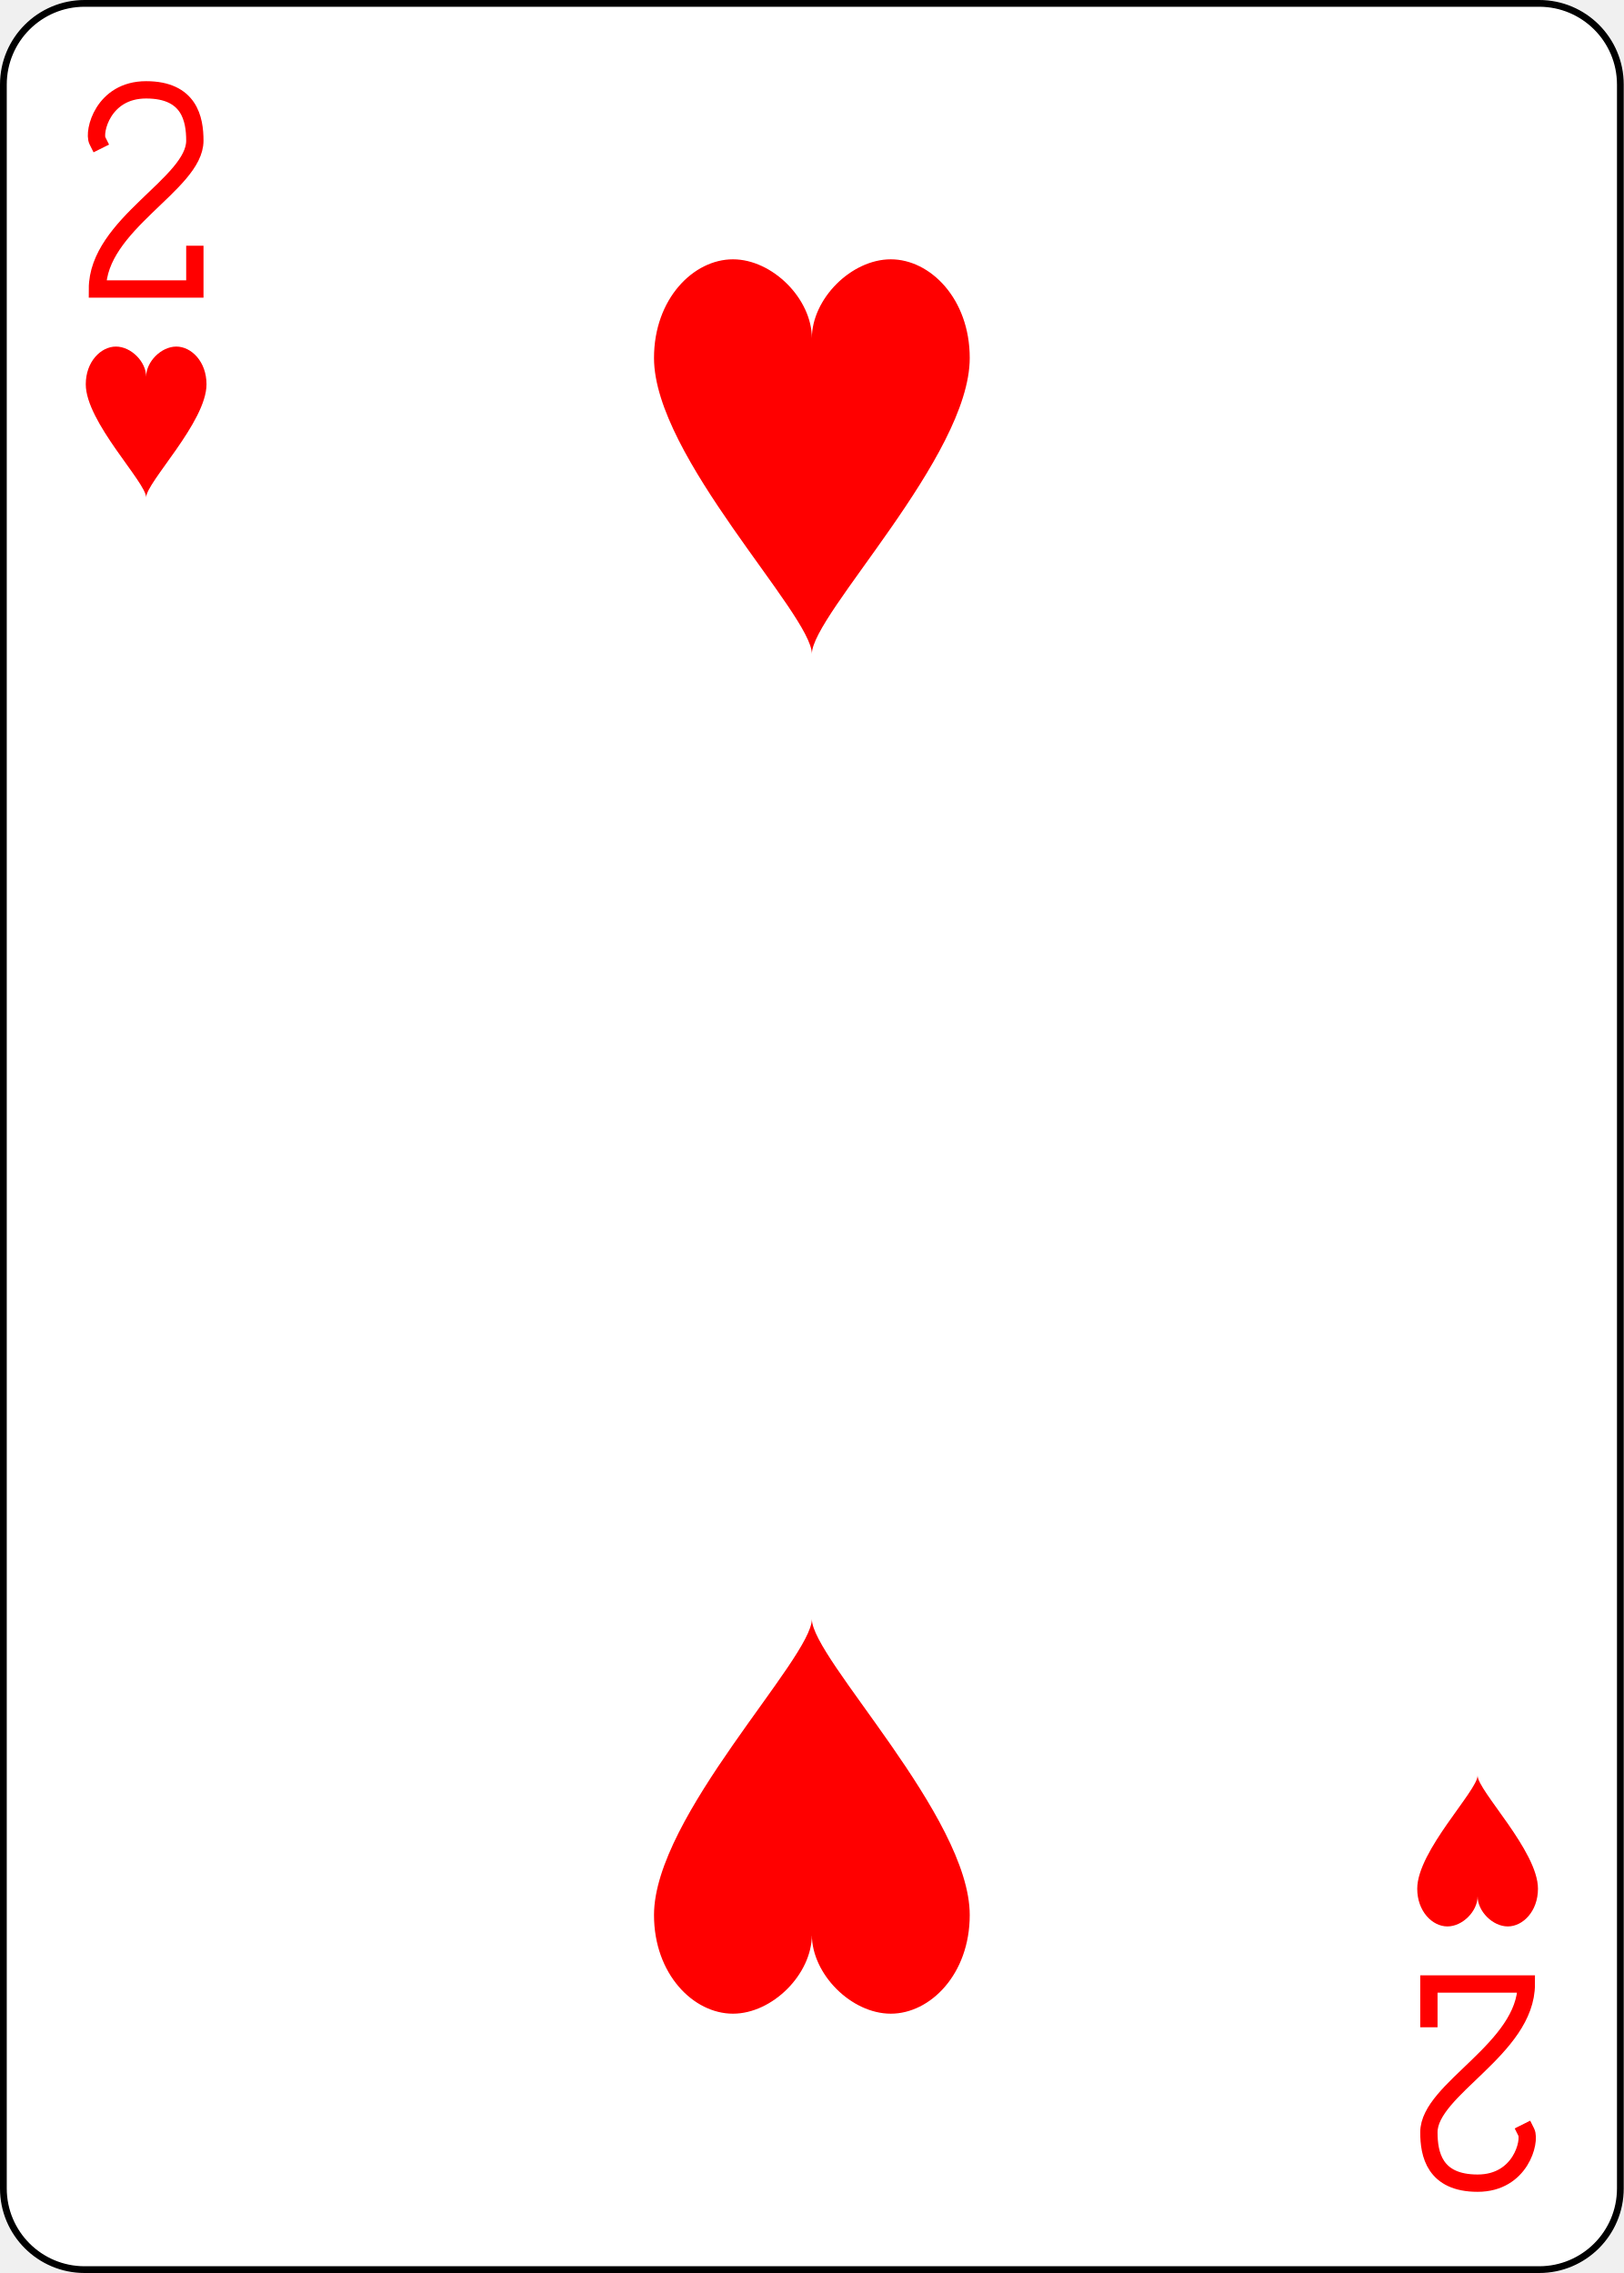
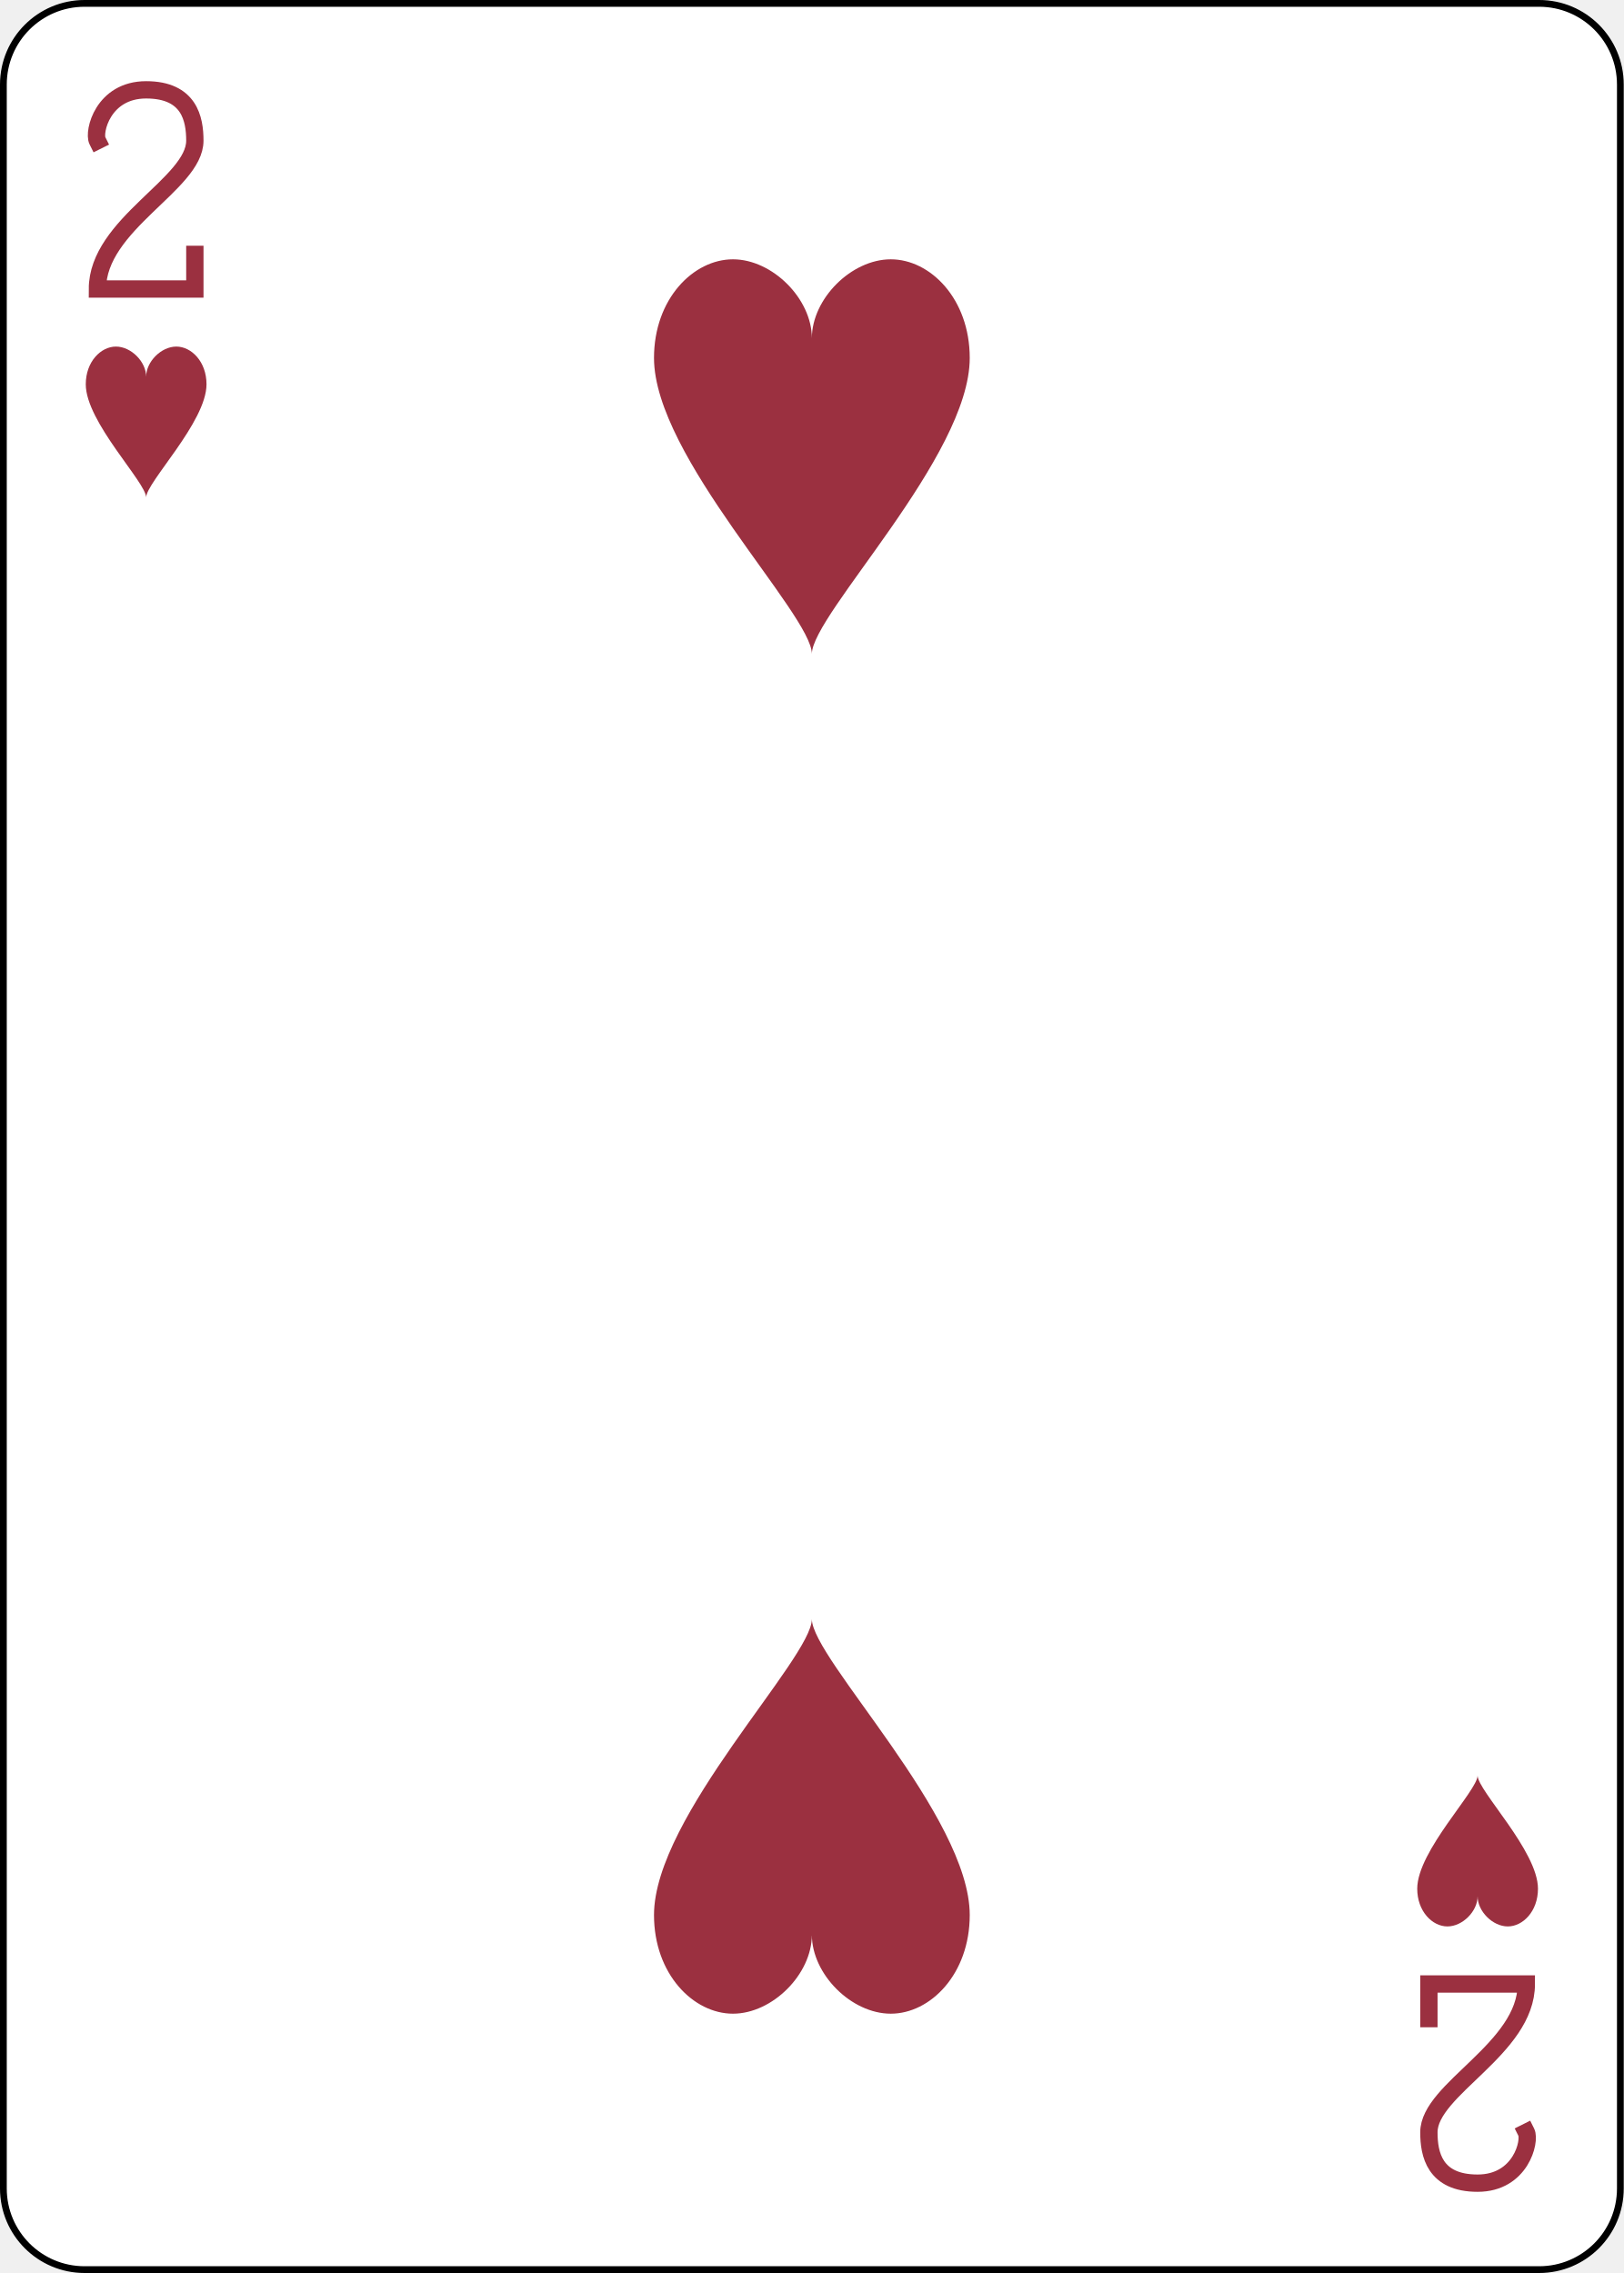
<svg xmlns="http://www.w3.org/2000/svg" xmlns:xlink="http://www.w3.org/1999/xlink" class="card" face="2H" height="3.5in" preserveAspectRatio="none" viewBox="-120 -168 240 336" width="2.5in">
  <defs>
    <symbol id="SH2" viewBox="-600 -600 1200 1200" preserveAspectRatio="xMinYMid">
-       <path d="M0 -300C0 -400 100 -500 200 -500C300 -500 400 -400 400 -250C400 0 0 400 0 500C0 400 -400 0 -400 -250C-400 -400 -300 -500 -200 -500C-100 -500 0 -400 -0 -300Z" fill="red" />
+       <path d="M0 -300C0 -400 100 -500 200 -500C300 -500 400 -400 400 -250C400 0 0 400 0 500C0 400 -400 0 -400 -250C-400 -400 -300 -500 -200 -500C-100 -500 0 -400 -0 -300Z" fill="#9b3040" />
    </symbol>
    <symbol id="VH2" viewBox="-500 -500 1000 1000" preserveAspectRatio="xMinYMid">
-       <path d="M-225 -225C-245 -265 -200 -460 0 -460C 200 -460 225 -325 225 -225C225 -25 -225 160 -225 460L225 460L225 300" stroke="red" stroke-width="80" stroke-linecap="square" stroke-miterlimit="1.5" fill="none" />
+       <path d="M-225 -225C-245 -265 -200 -460 0 -460C 200 -460 225 -325 225 -225C225 -25 -225 160 -225 460L225 460L225 300" stroke="#9b3040" stroke-width="80" stroke-linecap="square" stroke-miterlimit="1.5" fill="none" />
    </symbol>
  </defs>
  <rect width="239" height="335" x="-119.5" y="-167.5" rx="12" ry="12" fill="white" stroke="black" />
  <use xlink:href="#VH2" height="32" width="32" x="-114.4" y="-156" />
  <use xlink:href="#SH2" height="26.769" width="26.769" x="-111.784" y="-119" />
  <use xlink:href="#SH2" height="70" width="70" x="-35" y="-135.501" />
  <g transform="rotate(180)">
    <use xlink:href="#VH2" height="32" width="32" x="-114.4" y="-156" />
    <use xlink:href="#SH2" height="26.769" width="26.769" x="-111.784" y="-119" />
    <use xlink:href="#SH2" height="70" width="70" x="-35" y="-135.501" />
  </g>
</svg>
